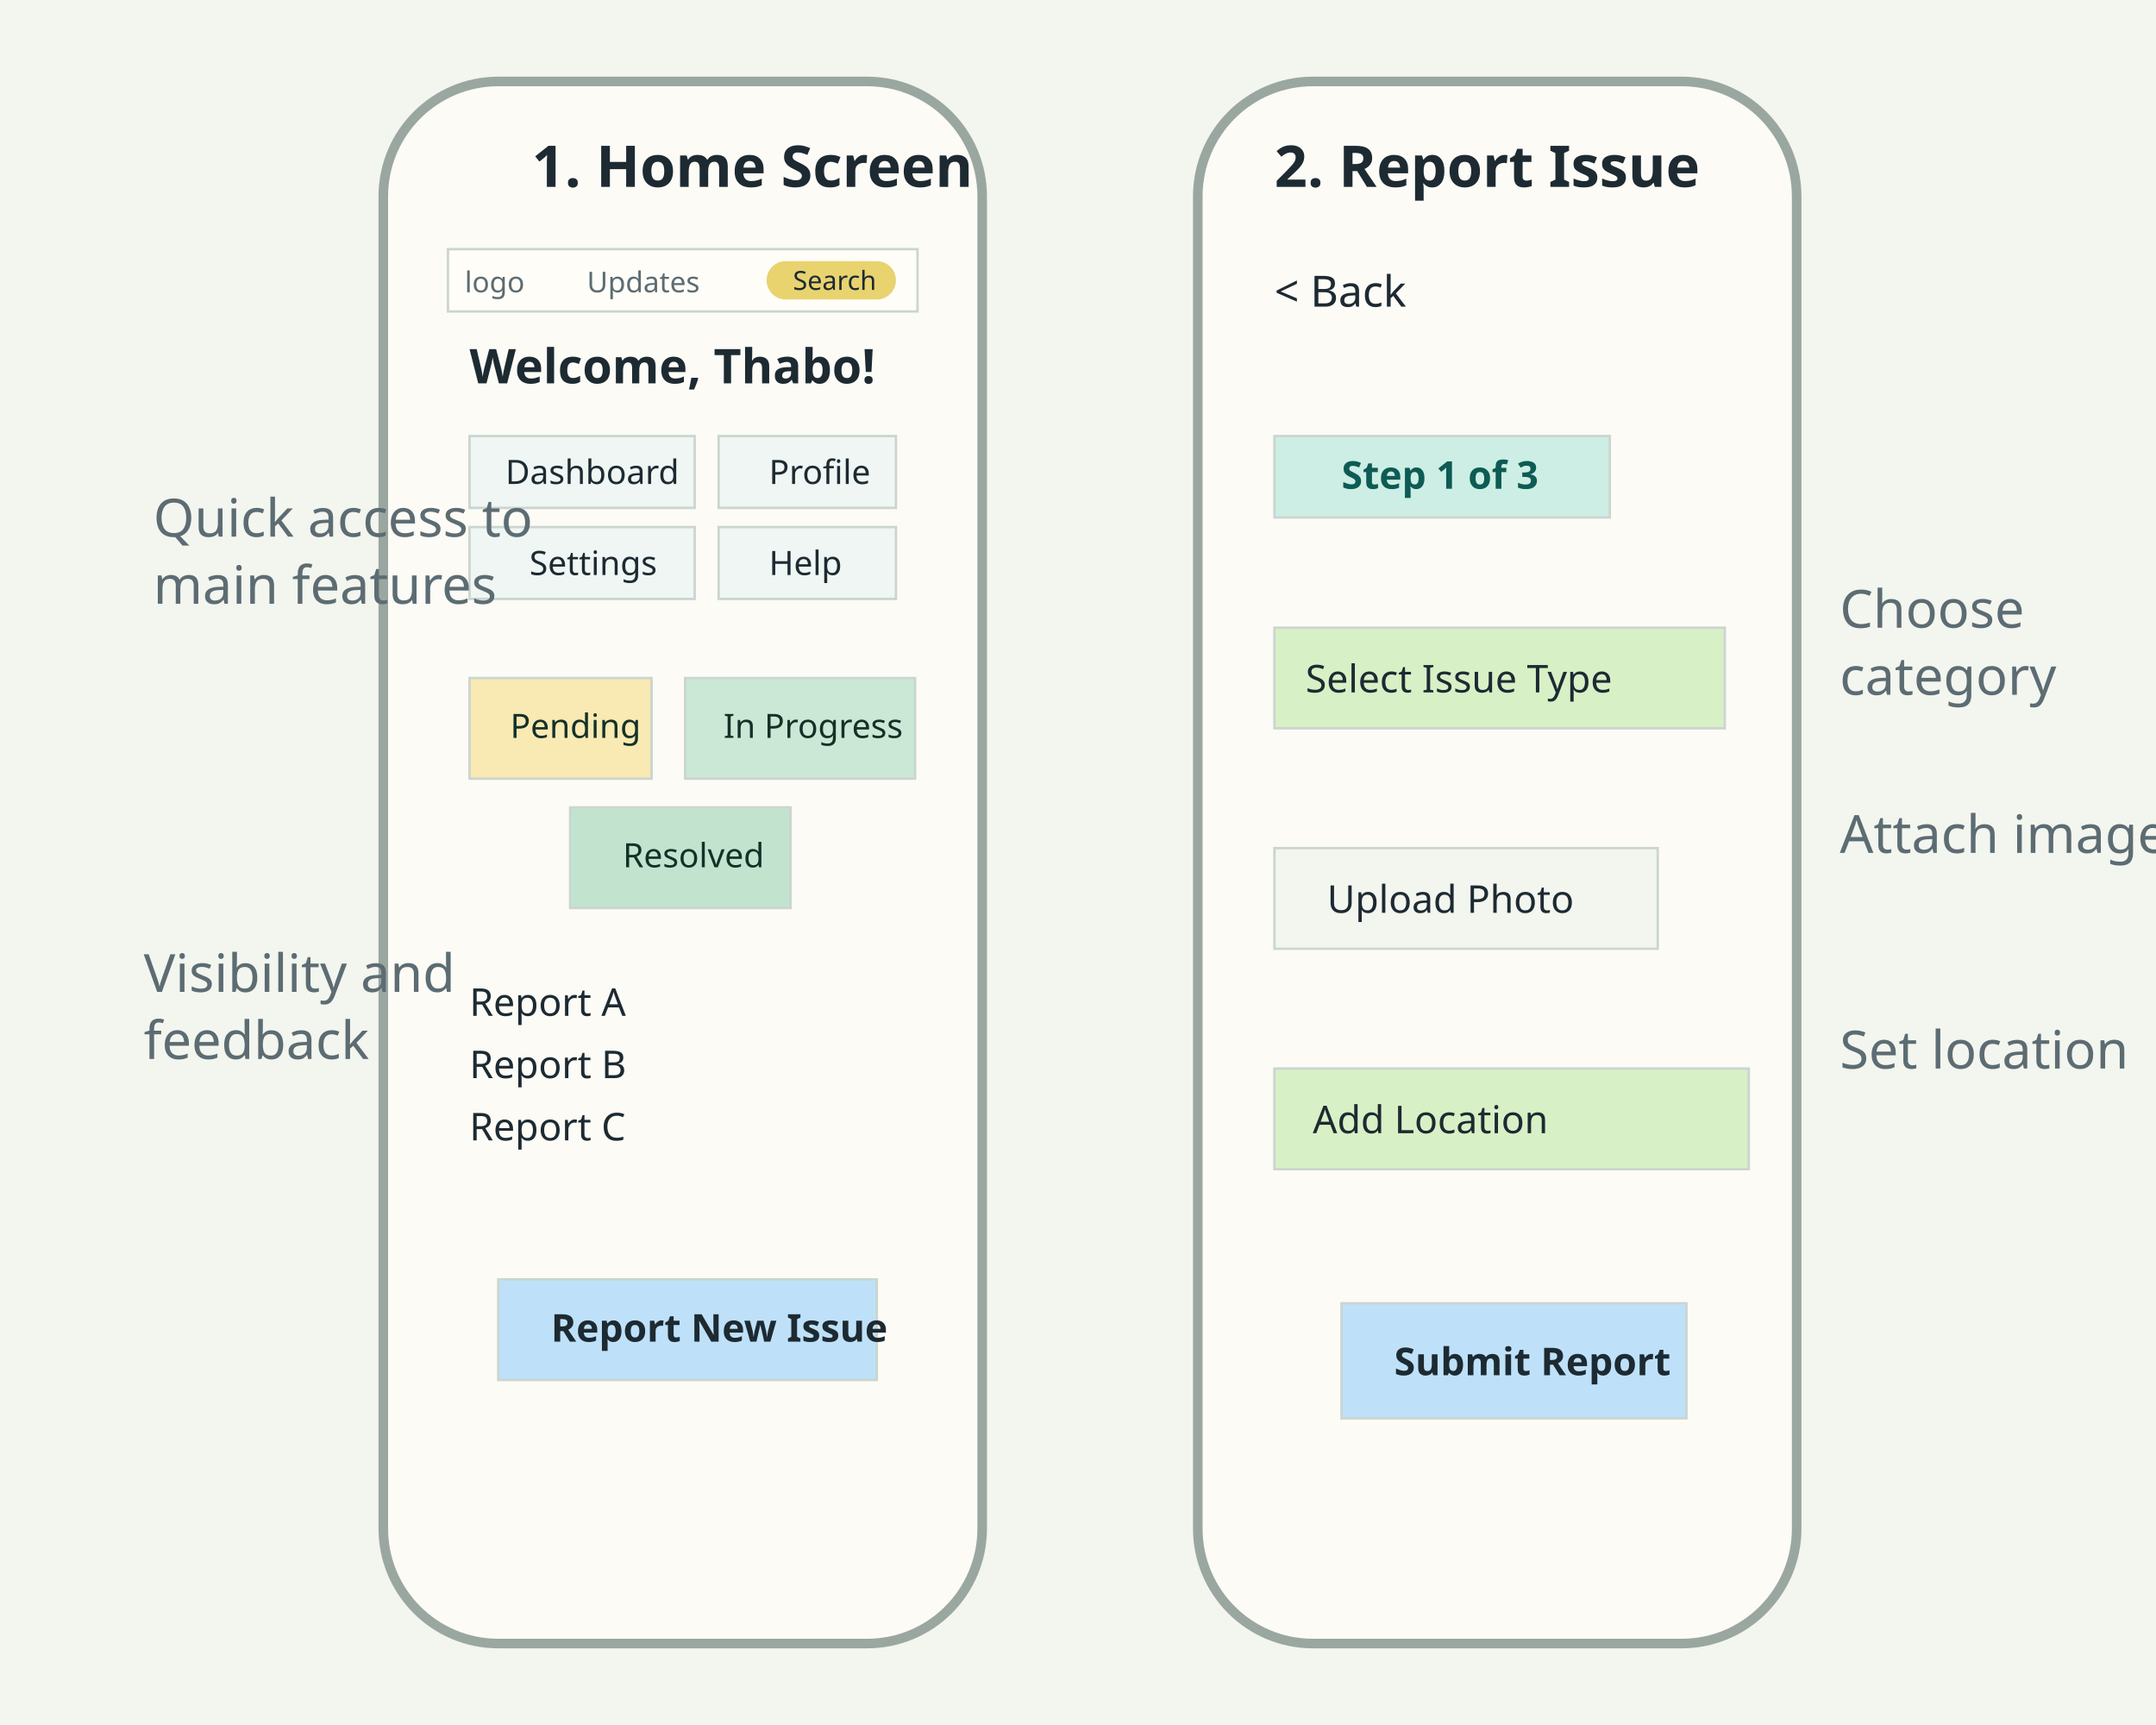
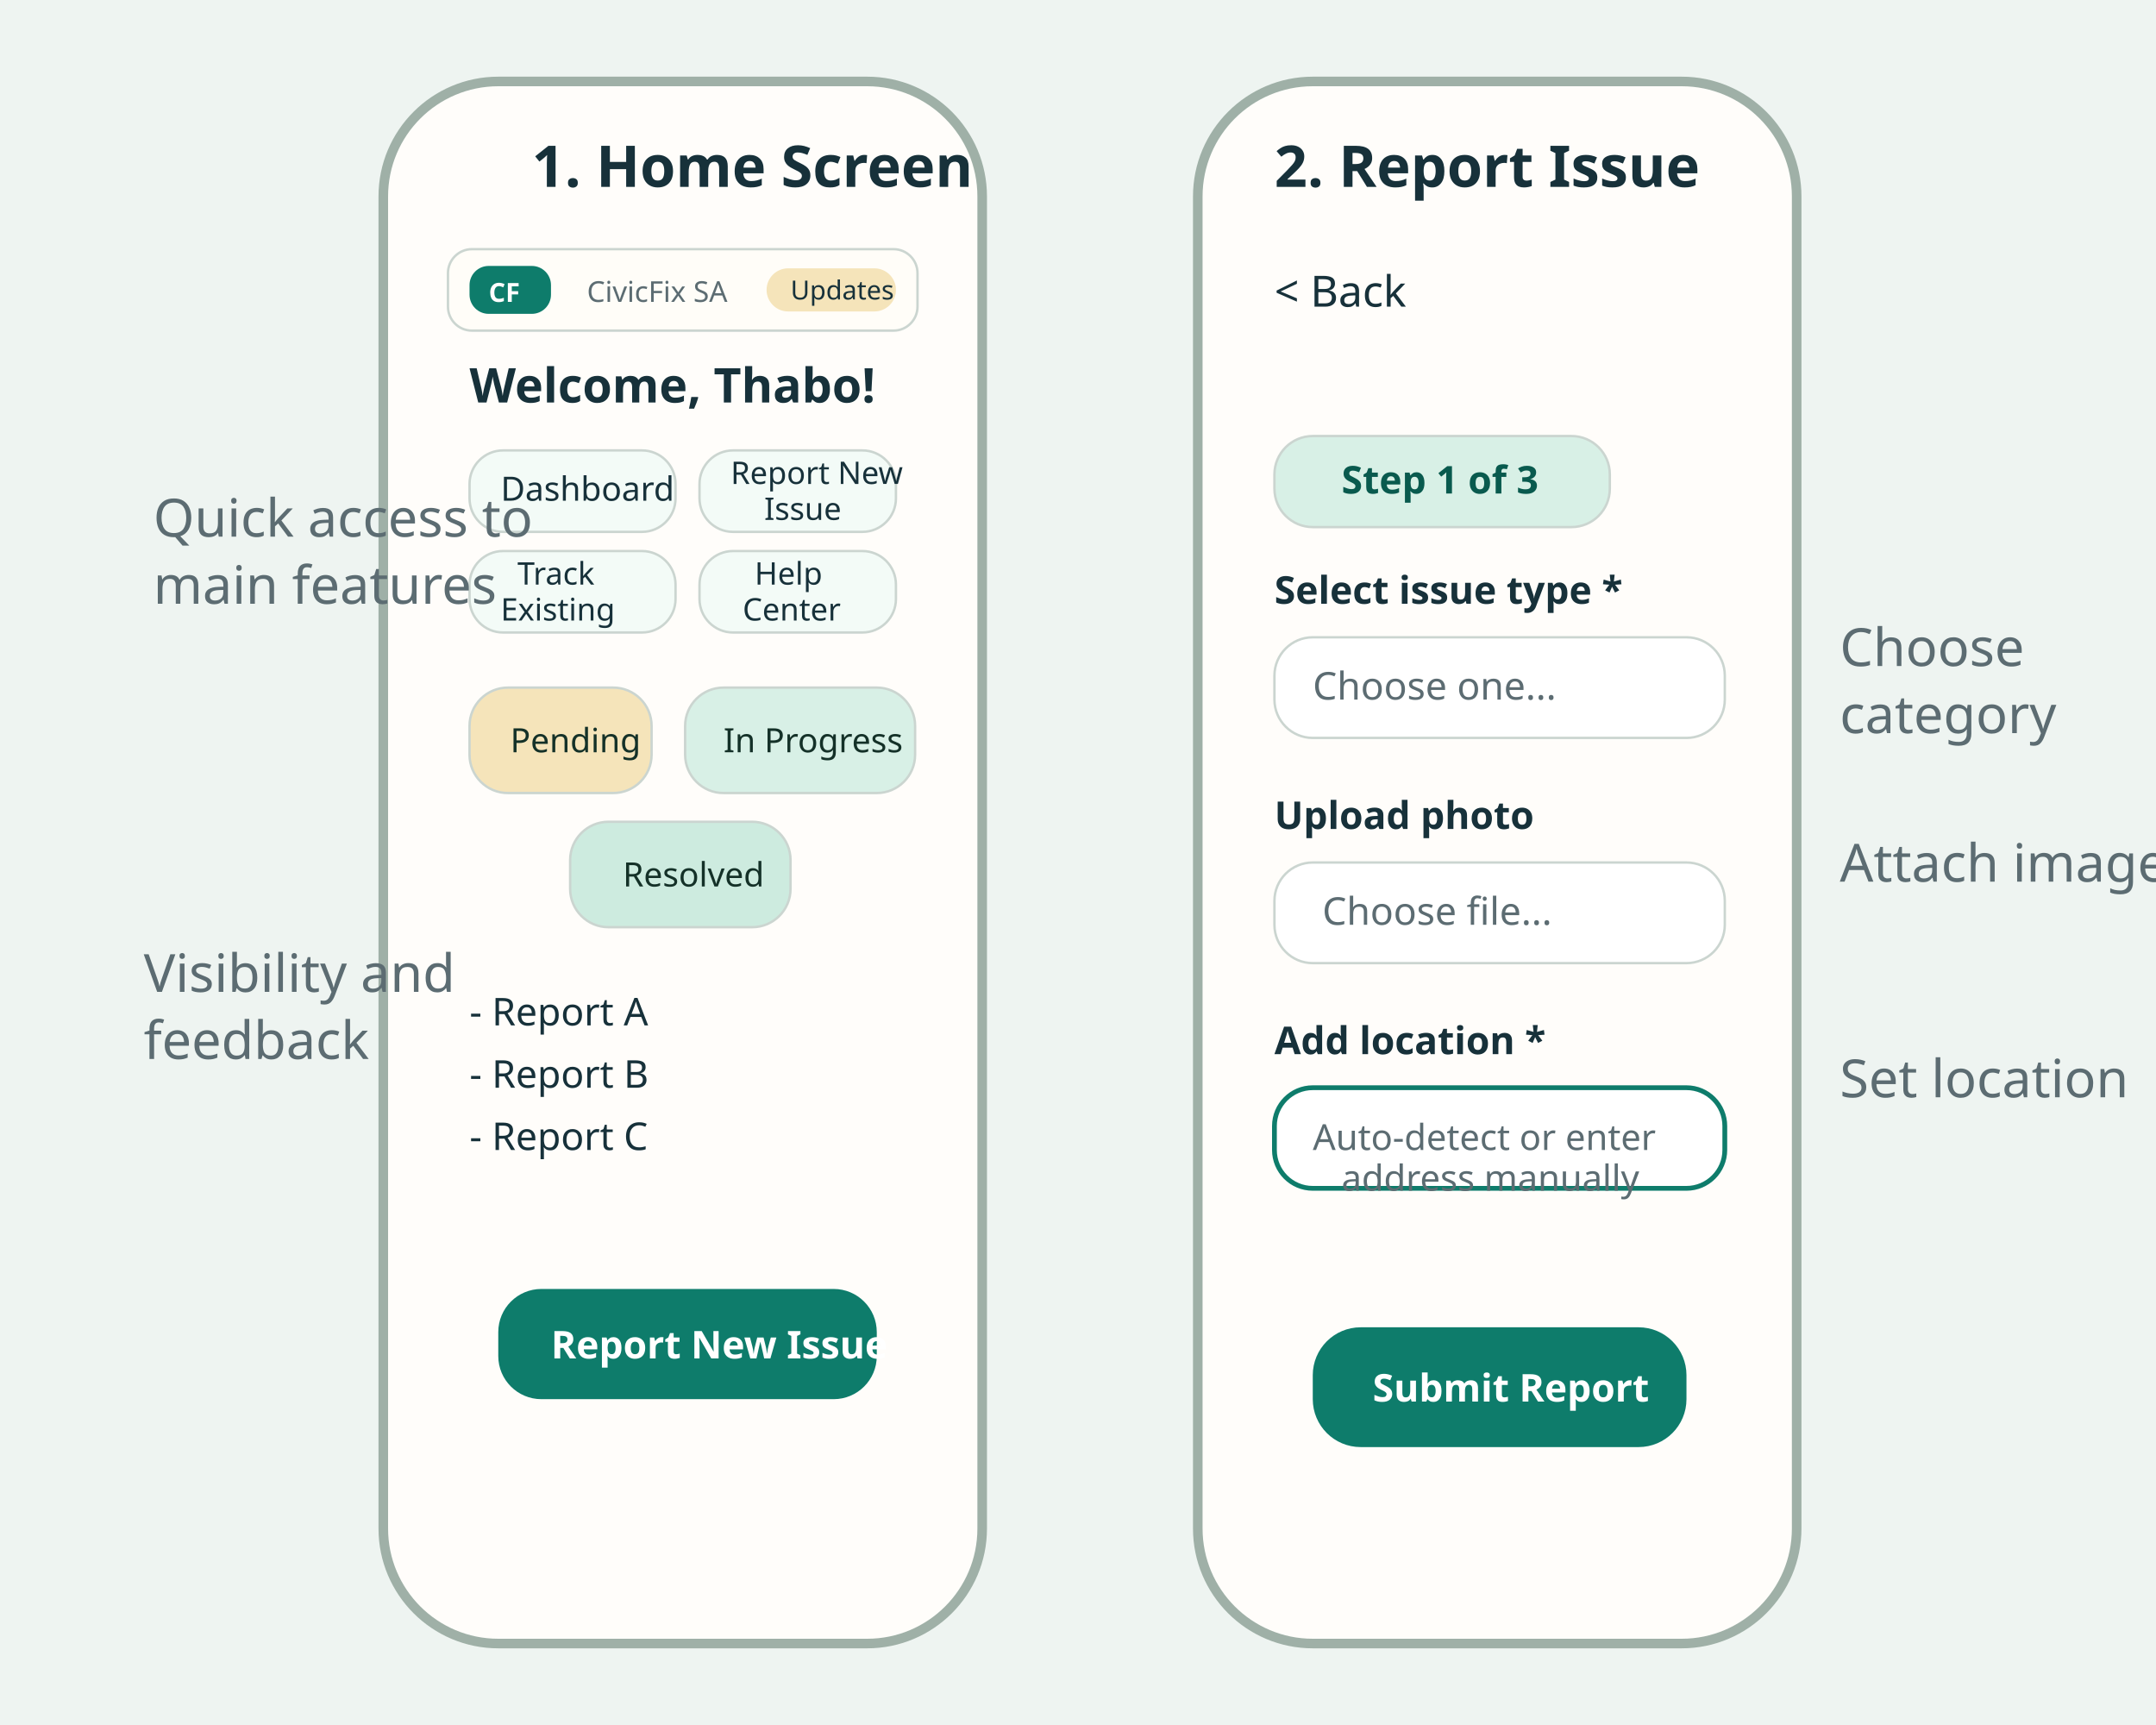
<svg xmlns="http://www.w3.org/2000/svg" width="900" height="720" viewBox="0 0 900 720" fill="none">
-   <rect width="900" height="720" fill="#F3F5EF" />
-   <rect x="160" y="34" width="250" height="652" rx="48" fill="#FCFBF6" stroke="#9AA7A0" stroke-width="4" />
-   <text x="222" y="78" fill="#1D2A32" font-family="Segoe UI" font-size="24" font-weight="700">1. Home Screen</text>
-   <rect x="187" y="104" width="196" height="26" fill="#FFFDF8" stroke="#CBD5D0" />
-   <text x="194" y="122" fill="#5C6C72" font-family="Segoe UI" font-size="12">logo</text>
-   <text x="245" y="122" fill="#5C6C72" font-family="Segoe UI" font-size="12">Updates</text>
-   <rect x="320" y="109" width="54" height="16" rx="8" fill="#E8D36F" />
-   <text x="331" y="121" fill="#1D2A32" font-family="Segoe UI" font-size="11">Search</text>
-   <text x="196" y="160" fill="#1D2A32" font-family="Segoe UI" font-size="20" font-weight="700">Welcome, Thabo!</text>
-   <rect x="196" y="182" width="94" height="30" fill="#EFF6F3" stroke="#CBD5D0" />
-   <rect x="300" y="182" width="74" height="30" fill="#EFF6F3" stroke="#CBD5D0" />
-   <rect x="196" y="220" width="94" height="30" fill="#EFF6F3" stroke="#CBD5D0" />
-   <rect x="300" y="220" width="74" height="30" fill="#EFF6F3" stroke="#CBD5D0" />
-   <text x="211" y="202" fill="#1D2A32" font-family="Segoe UI" font-size="14">Dashboard</text>
-   <text x="321" y="202" fill="#1D2A32" font-family="Segoe UI" font-size="14">Profile</text>
-   <text x="221" y="240" fill="#1D2A32" font-family="Segoe UI" font-size="14">Settings</text>
-   <text x="321" y="240" fill="#1D2A32" font-family="Segoe UI" font-size="14">Help</text>
-   <rect x="196" y="283" width="76" height="42" fill="#F9E9B3" stroke="#CBD5D0" />
-   <rect x="286" y="283" width="96" height="42" fill="#CBE8D6" stroke="#CBD5D0" />
-   <rect x="238" y="337" width="92" height="42" fill="#C2E4CF" stroke="#CBD5D0" />
-   <text x="213" y="308" fill="#143128" font-family="Segoe UI" font-size="14">Pending</text>
-   <text x="302" y="308" fill="#143128" font-family="Segoe UI" font-size="14">In Progress</text>
-   <text x="260" y="362" fill="#143128" font-family="Segoe UI" font-size="14">Resolved</text>
-   <text x="196" y="424" fill="#1D2A32" font-family="Segoe UI" font-size="16">Report A</text>
-   <text x="196" y="450" fill="#1D2A32" font-family="Segoe UI" font-size="16">Report B</text>
-   <text x="196" y="476" fill="#1D2A32" font-family="Segoe UI" font-size="16">Report C</text>
-   <rect x="208" y="534" width="158" height="42" fill="#BEE1F9" stroke="#CBD5D0" />
-   <text x="230" y="560" fill="#1D2A32" font-family="Segoe UI" font-size="16" font-weight="700">Report New Issue</text>
-   <rect x="500" y="34" width="250" height="652" rx="48" fill="#FCFBF6" stroke="#9AA7A0" stroke-width="4" />
-   <text x="532" y="78" fill="#1D2A32" font-family="Segoe UI" font-size="24" font-weight="700">2. Report Issue</text>
-   <text x="532" y="128" fill="#1D2A32" font-family="Segoe UI" font-size="18">&lt; Back</text>
-   <rect x="532" y="182" width="140" height="34" fill="#CDEEE4" stroke="#CBD5D0" />
-   <text x="560" y="204" fill="#0D5B54" font-family="Segoe UI" font-size="16" font-weight="700">Step 1 of 3</text>
-   <rect x="532" y="262" width="188" height="42" fill="#D8F0C5" stroke="#CBD5D0" />
-   <text x="545" y="289" fill="#1D2A32" font-family="Segoe UI" font-size="16">Select Issue Type</text>
-   <rect x="532" y="354" width="160" height="42" fill="#F3F5EF" stroke="#CBD5D0" />
-   <text x="554" y="381" fill="#1D2A32" font-family="Segoe UI" font-size="16">Upload Photo</text>
-   <rect x="532" y="446" width="198" height="42" fill="#D8F0C5" stroke="#CBD5D0" />
-   <text x="548" y="473" fill="#1D2A32" font-family="Segoe UI" font-size="16">Add Location</text>
-   <rect x="560" y="544" width="144" height="48" fill="#BEE1F9" stroke="#CBD5D0" />
-   <text x="582" y="574" fill="#1D2A32" font-family="Segoe UI" font-size="16" font-weight="700">Submit Report</text>
+   <rect width="900" height="720" fill="#EEF4F1" />
+   <rect x="160" y="34" width="250" height="652" rx="48" fill="#FFFDFA" stroke="#9FB0A7" stroke-width="4" />
+   <text x="222" y="78" fill="#17313A" font-family="Segoe UI" font-size="24" font-weight="700">1. Home Screen</text>
+   <rect x="187" y="104" width="196" height="34" rx="10" fill="#FFFDF8" stroke="#CBD5D0" />
+   <rect x="196" y="111" width="34" height="20" rx="8" fill="#0E7C6B" />
+   <text x="204" y="126" fill="white" font-family="Segoe UI" font-size="11" font-weight="700">CF</text>
+   <text x="245" y="126" fill="#5C6C72" font-family="Segoe UI" font-size="12">CivicFix SA</text>
+   <rect x="320" y="112" width="54" height="18" rx="9" fill="#F5E4BA" />
+   <text x="330" y="125" fill="#17313A" font-family="Segoe UI" font-size="11">Updates</text>
+   <text x="196" y="168" fill="#17313A" font-family="Segoe UI" font-size="20" font-weight="700">Welcome, Thabo!</text>
+   <rect x="196" y="188" width="86" height="34" rx="14" fill="#F3FBF7" stroke="#CBD5D0" />
+   <rect x="292" y="188" width="82" height="34" rx="14" fill="#F3FBF7" stroke="#CBD5D0" />
+   <rect x="196" y="230" width="86" height="34" rx="14" fill="#F3FBF7" stroke="#CBD5D0" />
+   <rect x="292" y="230" width="82" height="34" rx="14" fill="#F3FBF7" stroke="#CBD5D0" />
+   <text x="209" y="209" fill="#17313A" font-family="Segoe UI" font-size="14">Dashboard</text>
+   <text x="305" y="202" fill="#17313A" font-family="Segoe UI" font-size="13">Report New</text>
+   <text x="319" y="217" fill="#17313A" font-family="Segoe UI" font-size="13">Issue</text>
+   <text x="216" y="244" fill="#17313A" font-family="Segoe UI" font-size="13">Track</text>
+   <text x="209" y="259" fill="#17313A" font-family="Segoe UI" font-size="13">Existing</text>
+   <text x="315" y="244" fill="#17313A" font-family="Segoe UI" font-size="13">Help</text>
+   <text x="310" y="259" fill="#17313A" font-family="Segoe UI" font-size="13">Center</text>
+   <rect x="196" y="287" width="76" height="44" rx="16" fill="#F5E4BA" stroke="#CBD5D0" />
+   <rect x="286" y="287" width="96" height="44" rx="16" fill="#D8F0E6" stroke="#CBD5D0" />
+   <rect x="238" y="343" width="92" height="44" rx="16" fill="#CDEBDF" stroke="#CBD5D0" />
+   <text x="213" y="314" fill="#143128" font-family="Segoe UI" font-size="14">Pending</text>
+   <text x="302" y="314" fill="#143128" font-family="Segoe UI" font-size="14">In Progress</text>
+   <text x="260" y="370" fill="#143128" font-family="Segoe UI" font-size="14">Resolved</text>
+   <text x="196" y="428" fill="#17313A" font-family="Segoe UI" font-size="16">- Report A</text>
+   <text x="196" y="454" fill="#17313A" font-family="Segoe UI" font-size="16">- Report B</text>
+   <text x="196" y="480" fill="#17313A" font-family="Segoe UI" font-size="16">- Report C</text>
+   <rect x="208" y="538" width="158" height="46" rx="18" fill="#0E7C6B" />
+   <text x="230" y="567" fill="white" font-family="Segoe UI" font-size="16" font-weight="700">Report New Issue</text>
+   <rect x="500" y="34" width="250" height="652" rx="48" fill="#FFFDFA" stroke="#9FB0A7" stroke-width="4" />
+   <text x="532" y="78" fill="#17313A" font-family="Segoe UI" font-size="24" font-weight="700">2. Report Issue</text>
+   <text x="532" y="128" fill="#17313A" font-family="Segoe UI" font-size="18">&lt; Back</text>
+   <rect x="532" y="182" width="140" height="38" rx="16" fill="#D8F0E6" stroke="#CBD5D0" />
+   <text x="560" y="206" fill="#095A4E" font-family="Segoe UI" font-size="16" font-weight="700">Step 1 of 3</text>
+   <text x="532" y="252" fill="#17313A" font-family="Segoe UI" font-size="16" font-weight="700">Select issue type *</text>
+   <rect x="532" y="266" width="188" height="42" rx="16" fill="white" stroke="#CBD5D0" />
+   <text x="548" y="292" fill="#5C6C72" font-family="Segoe UI" font-size="16">Choose one...</text>
+   <text x="532" y="346" fill="#17313A" font-family="Segoe UI" font-size="16" font-weight="700">Upload photo</text>
+   <rect x="532" y="360" width="188" height="42" rx="16" fill="white" stroke="#CBD5D0" />
+   <text x="552" y="386" fill="#5C6C72" font-family="Segoe UI" font-size="16">Choose file...</text>
+   <text x="532" y="440" fill="#17313A" font-family="Segoe UI" font-size="16" font-weight="700">Add location *</text>
+   <rect x="532" y="454" width="188" height="42" rx="16" fill="white" stroke="#0E7C6B" stroke-width="2" />
+   <text x="548" y="480" fill="#5C6C72" font-family="Segoe UI" font-size="15">Auto-detect or enter</text>
+   <text x="560" y="497" fill="#5C6C72" font-family="Segoe UI" font-size="15">address manually</text>
+   <rect x="548" y="554" width="156" height="50" rx="20" fill="#0E7C6B" />
+   <text x="573" y="585" fill="white" font-family="Segoe UI" font-size="16" font-weight="700">Submit Report</text>
  <text x="64" y="224" fill="#5C6C72" font-family="Segoe UI" font-size="22">Quick access to</text>
  <text x="64" y="252" fill="#5C6C72" font-family="Segoe UI" font-size="22">main features</text>
  <text x="60" y="414" fill="#5C6C72" font-family="Segoe UI" font-size="22">Visibility and</text>
  <text x="60" y="442" fill="#5C6C72" font-family="Segoe UI" font-size="22">feedback</text>
-   <text x="768" y="262" fill="#5C6C72" font-family="Segoe UI" font-size="22">Choose</text>
-   <text x="768" y="290" fill="#5C6C72" font-family="Segoe UI" font-size="22">category</text>
-   <text x="768" y="356" fill="#5C6C72" font-family="Segoe UI" font-size="22">Attach image</text>
-   <text x="768" y="446" fill="#5C6C72" font-family="Segoe UI" font-size="22">Set location</text>
+   <text x="768" y="278" fill="#5C6C72" font-family="Segoe UI" font-size="22">Choose</text>
+   <text x="768" y="306" fill="#5C6C72" font-family="Segoe UI" font-size="22">category</text>
+   <text x="768" y="368" fill="#5C6C72" font-family="Segoe UI" font-size="22">Attach image</text>
+   <text x="768" y="458" fill="#5C6C72" font-family="Segoe UI" font-size="22">Set location</text>
</svg>
